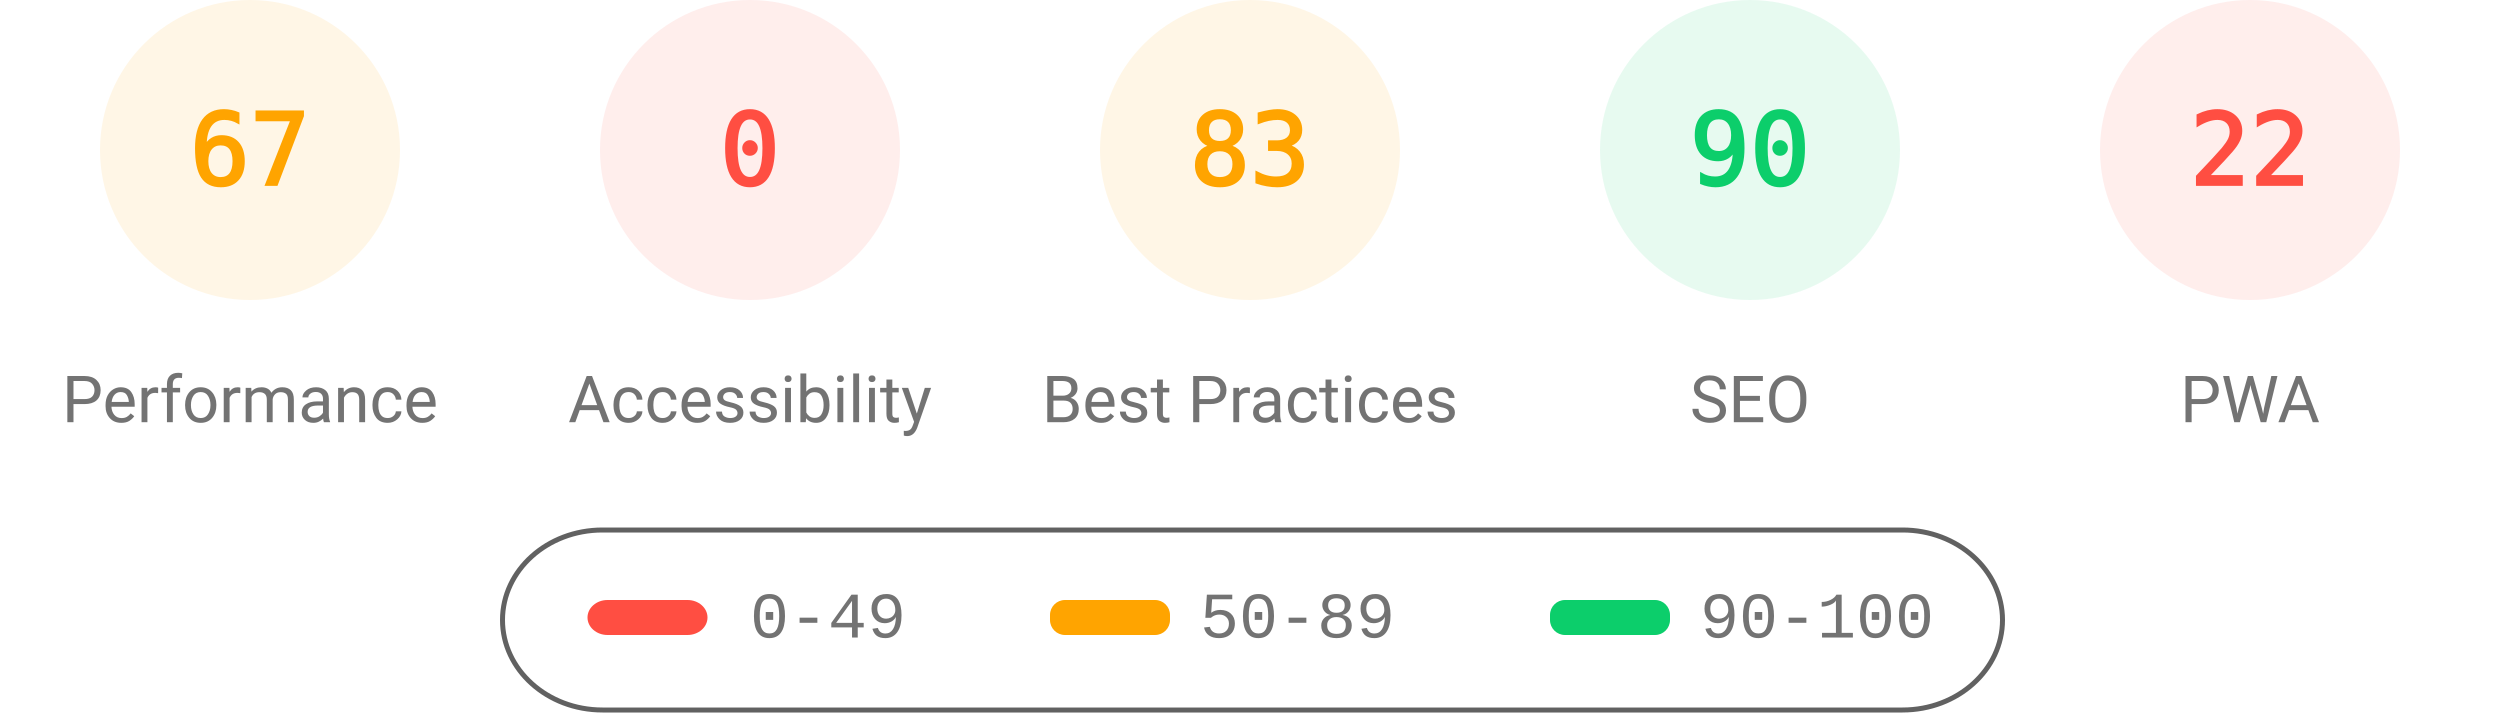
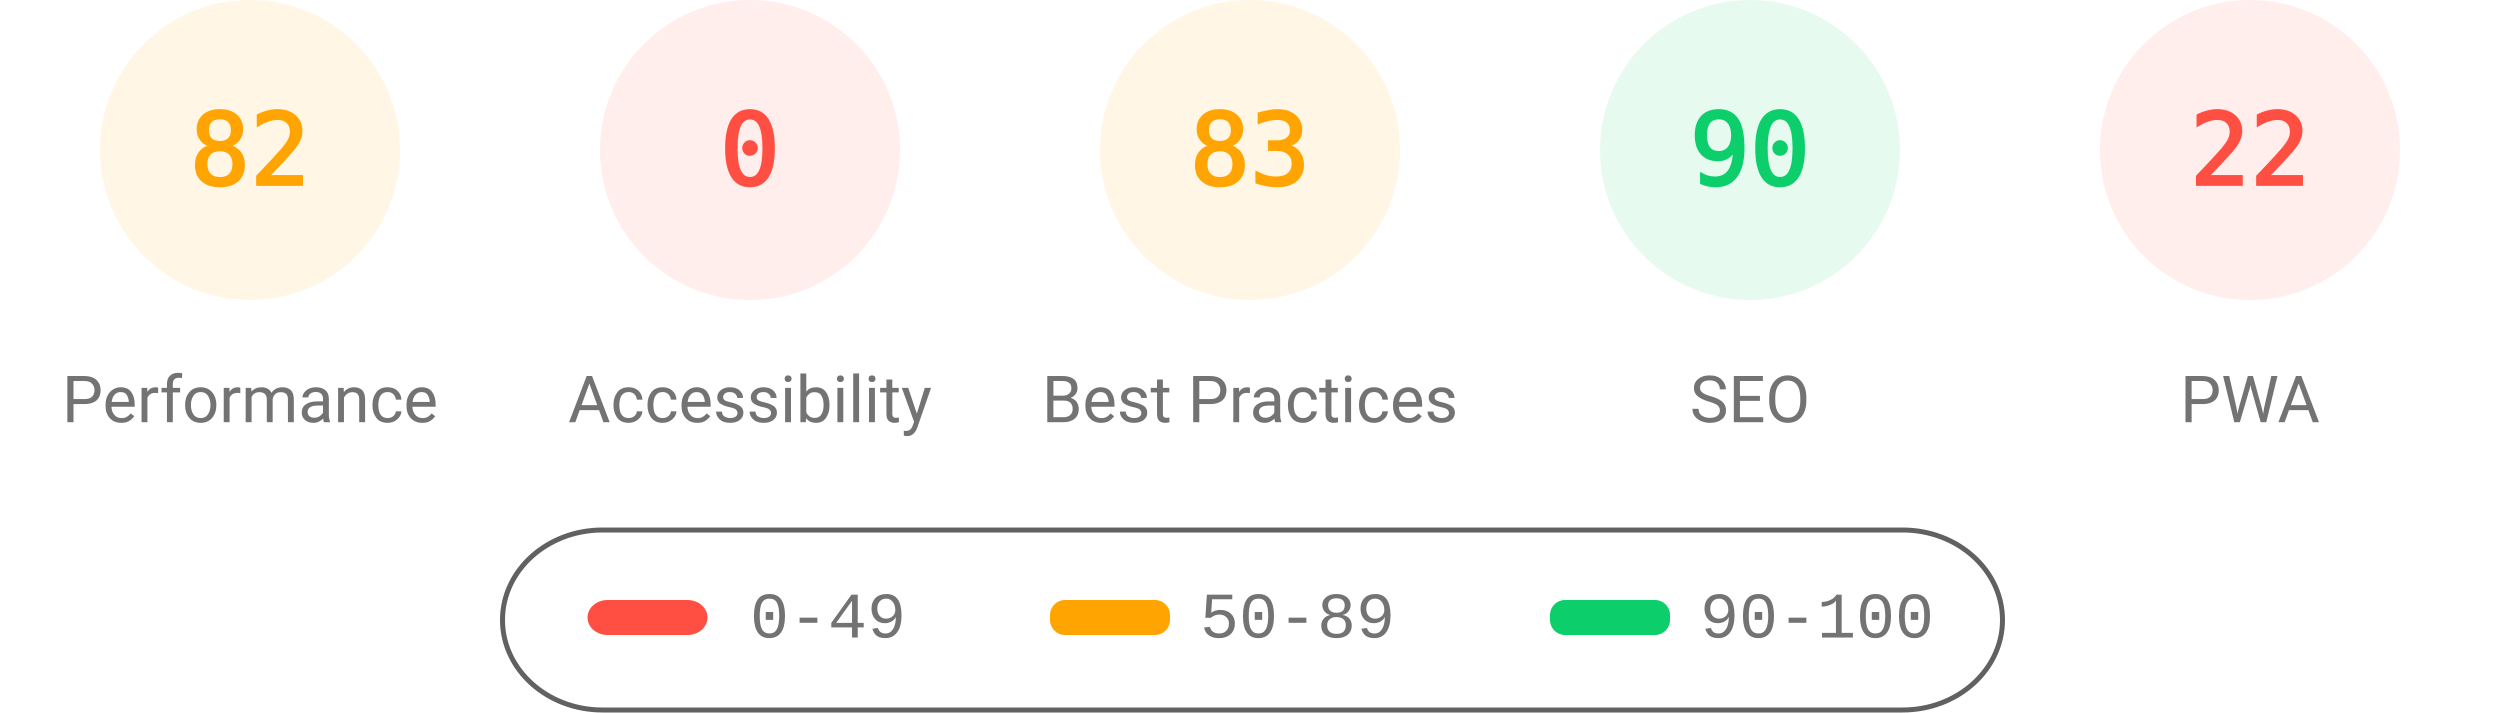
<svg xmlns="http://www.w3.org/2000/svg" fill="none" width="1000" height="285">
  <style>.gauge-base{opacity:.1}.gauge-arc{fill:none;animation-delay:250ms;stroke-linecap:round;transform:rotate(-90deg);transform-origin:100px 60px;animation:load-gauge 1s ease forwards}.guage-text{font-size:40px;font-family:monospace;text-align:center}.guage-red{color:#ff4e42;fill:#ff4e42;stroke:#ff4e42}.guage-orange{color:#ffa400;fill:#ffa400;stroke:#ffa400}.guage-green{color:#0cce6b;fill:#0cce6b;stroke:#0cce6b}.guage-undefined{color:#5c5c5c;fill:#5c5c5c;stroke:#5c5c5c}.guage-title{color:#737373;fill:#737373;stroke:none;font-size:26px;line-height:26px;font-family:Roboto,Halvetica,Arial,sans-serif}@keyframes load-gauge{from{stroke-dasharray:0 352.858}}</style>
  <svg class="guage-div guage-perf guage-orange" viewBox="0 0 200 200" width="200" height="200">
    <circle class="gauge-base" r="56" cx="100" cy="60" stroke-width="8" />
-     <circle class="gauge-arc guage-arc-1" r="56" cx="100" cy="60" stroke-width="8" style="stroke-dasharray:235.745,351.858" />
-     <text class="guage-text" x="100" y="60" alignment-baseline="central" dominant-baseline="central" text-anchor="middle">67</text>
+     <circle class="gauge-arc guage-arc-1" r="56" cx="100" cy="60" stroke-width="8" style="stroke-dasharray:288.524,351.858" />
+     <text class="guage-text" x="100" y="60" alignment-baseline="central" dominant-baseline="central" text-anchor="middle">82</text>
    <text class="guage-title" x="100" y="160" alignment-baseline="central" dominant-baseline="central" text-anchor="middle">Performance</text>
  </svg>
  <svg class="guage-div guage-acc guage-red" viewBox="0 0 200 200" width="200" height="200" x="200">
    <circle class="gauge-base" r="56" cx="100" cy="60" stroke-width="8" />
    <circle class="gauge-arc guage-arc-2" r="56" cx="100" cy="60" stroke-width="8" style="stroke-dasharray:0,351.858" />
    <text class="guage-text" x="100" y="60" alignment-baseline="central" dominant-baseline="central" text-anchor="middle">0</text>
    <text class="guage-title" x="100" y="160" alignment-baseline="central" dominant-baseline="central" text-anchor="middle">Accessibility</text>
  </svg>
  <svg class="guage-div guage-best guage-orange" viewBox="0 0 200 200" width="200" height="200" x="400">
    <circle class="gauge-base" r="56" cx="100" cy="60" stroke-width="8" />
    <circle class="gauge-arc guage-arc-3" r="56" cx="100" cy="60" stroke-width="8" style="stroke-dasharray:292.042,351.858" />
    <text class="guage-text" x="100" y="60" alignment-baseline="central" dominant-baseline="central" text-anchor="middle">83</text>
    <text class="guage-title" x="100" y="160" alignment-baseline="central" dominant-baseline="central" text-anchor="middle">Best Practices</text>
  </svg>
  <svg class="guage-div guage-seo guage-green" viewBox="0 0 200 200" width="200" height="200" x="600">
    <circle class="gauge-base" r="56" cx="100" cy="60" stroke-width="8" />
    <circle class="gauge-arc guage-arc-4" r="56" cx="100" cy="60" stroke-width="8" style="stroke-dasharray:316.672,351.858" />
    <text class="guage-text" x="100" y="60" alignment-baseline="central" dominant-baseline="central" text-anchor="middle">90</text>
    <text class="guage-title" x="100" y="160" alignment-baseline="central" dominant-baseline="central" text-anchor="middle">SEO</text>
  </svg>
  <svg class="guage-div guage-pwa guage-red" viewBox="0 0 200 200" width="200" height="200" x="800">
    <circle class="gauge-base" r="56" cx="100" cy="60" stroke-width="8" />
    <circle class="gauge-arc guage-arc-4" r="56" cx="100" cy="60" stroke-width="8" style="stroke-dasharray:77.409,351.858" />
    <text class="guage-text" x="100" y="60" alignment-baseline="central" dominant-baseline="central" text-anchor="middle">22</text>
    <text class="guage-title" x="100" y="160" alignment-baseline="central" dominant-baseline="central" text-anchor="middle">PWA</text>
  </svg>
  <svg width="604" height="76" x="200" y="210">
    <path fill="none" id="canvas_background" d="M-1-1h604v80H-1z" />
    <rect fill-opacity="0" stroke="#616161" stroke-width="2" rx="40" id="svg_2" height="72" width="600" y="2" x="1" fill="#000" />
    <rect stroke="#000" rx="8" id="svg_3" height="14" width="48" y="30" x="35" stroke-opacity="null" stroke-width="0" fill="#ff4e42" />
    <rect stroke="#000" rx="6" id="svg_4" height="14" width="48" y="30" x="220" stroke-opacity="null" stroke-width="0" fill="#ffa400" />
    <rect stroke="#000" rx="6" id="svg_5" height="14" width="48" y="30" x="420" stroke-opacity="null" stroke-width="0" fill="#0cce6b" />
    <text xml:space="preserve" text-anchor="start" font-family="'Courier New', Courier, monospace" font-size="26" id="svg_6" y="45" x="100" stroke-opacity="null" stroke-width="0" stroke="#000" fill="#737373">0-49</text>
    <text xml:space="preserve" text-anchor="start" font-family="'Courier New', Courier, monospace" font-size="26" id="svg_7" y="45" x="280" stroke-opacity="null" stroke-width="0" stroke="#000" fill="#737373">50-89</text>
    <text xml:space="preserve" text-anchor="start" font-family="'Courier New', Courier, monospace" font-size="26" id="svg_8" y="45" x="480" stroke-opacity="null" stroke-width="0" stroke="#000" fill="#737373">90-100</text>
  </svg>
</svg>
